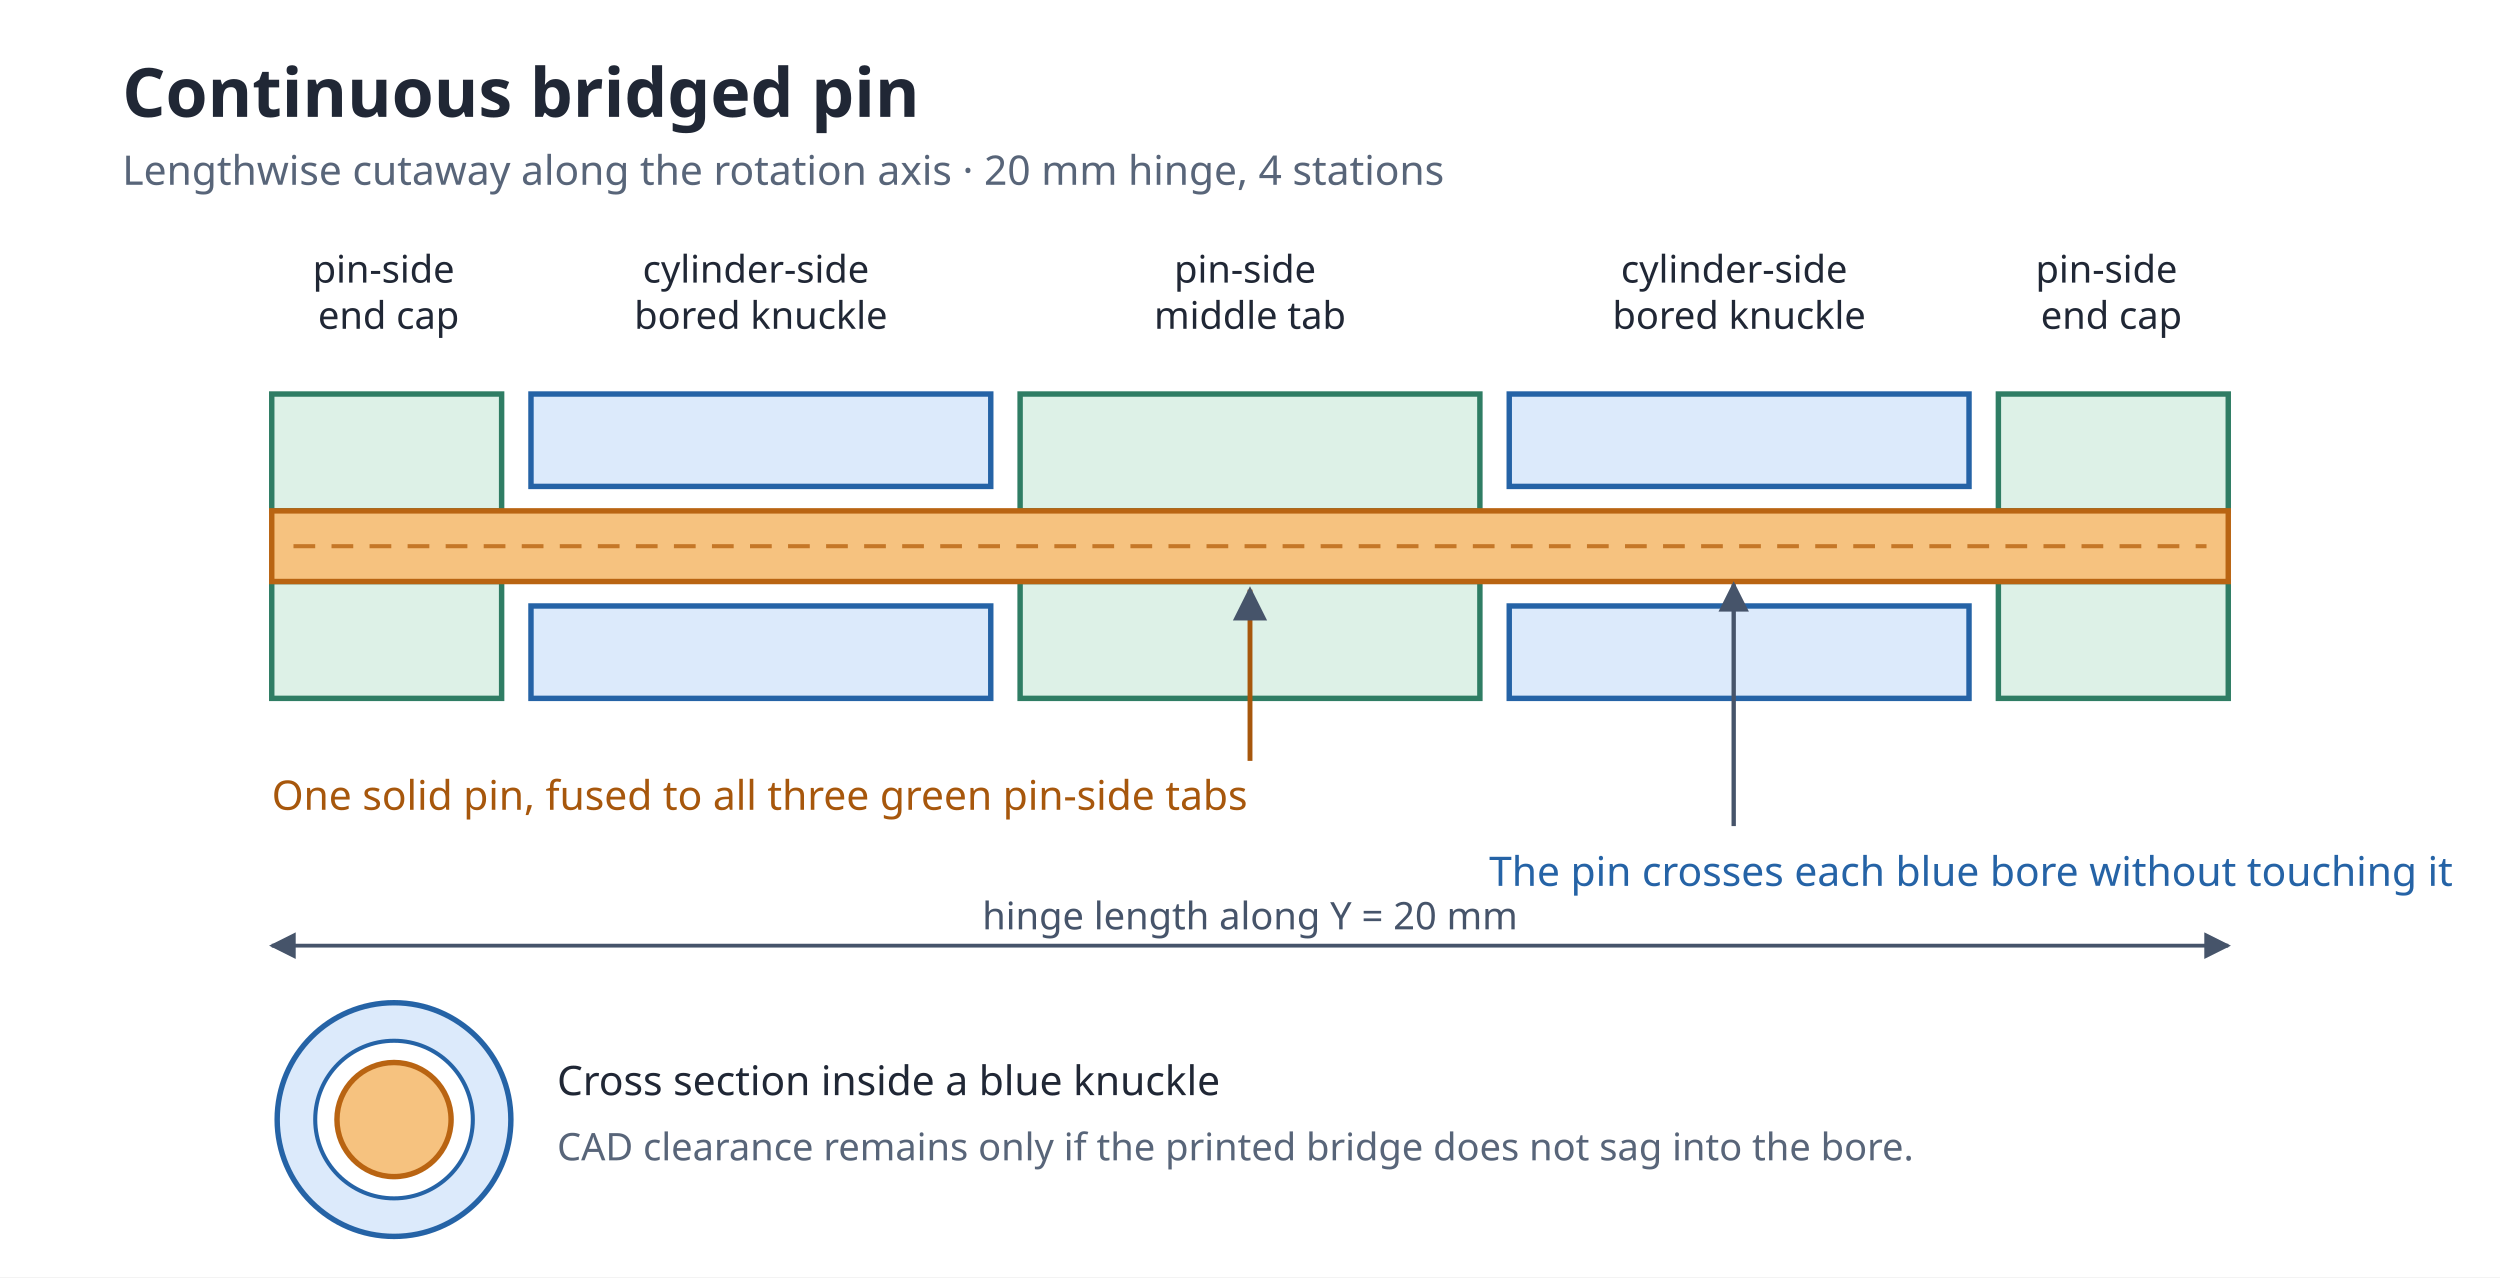
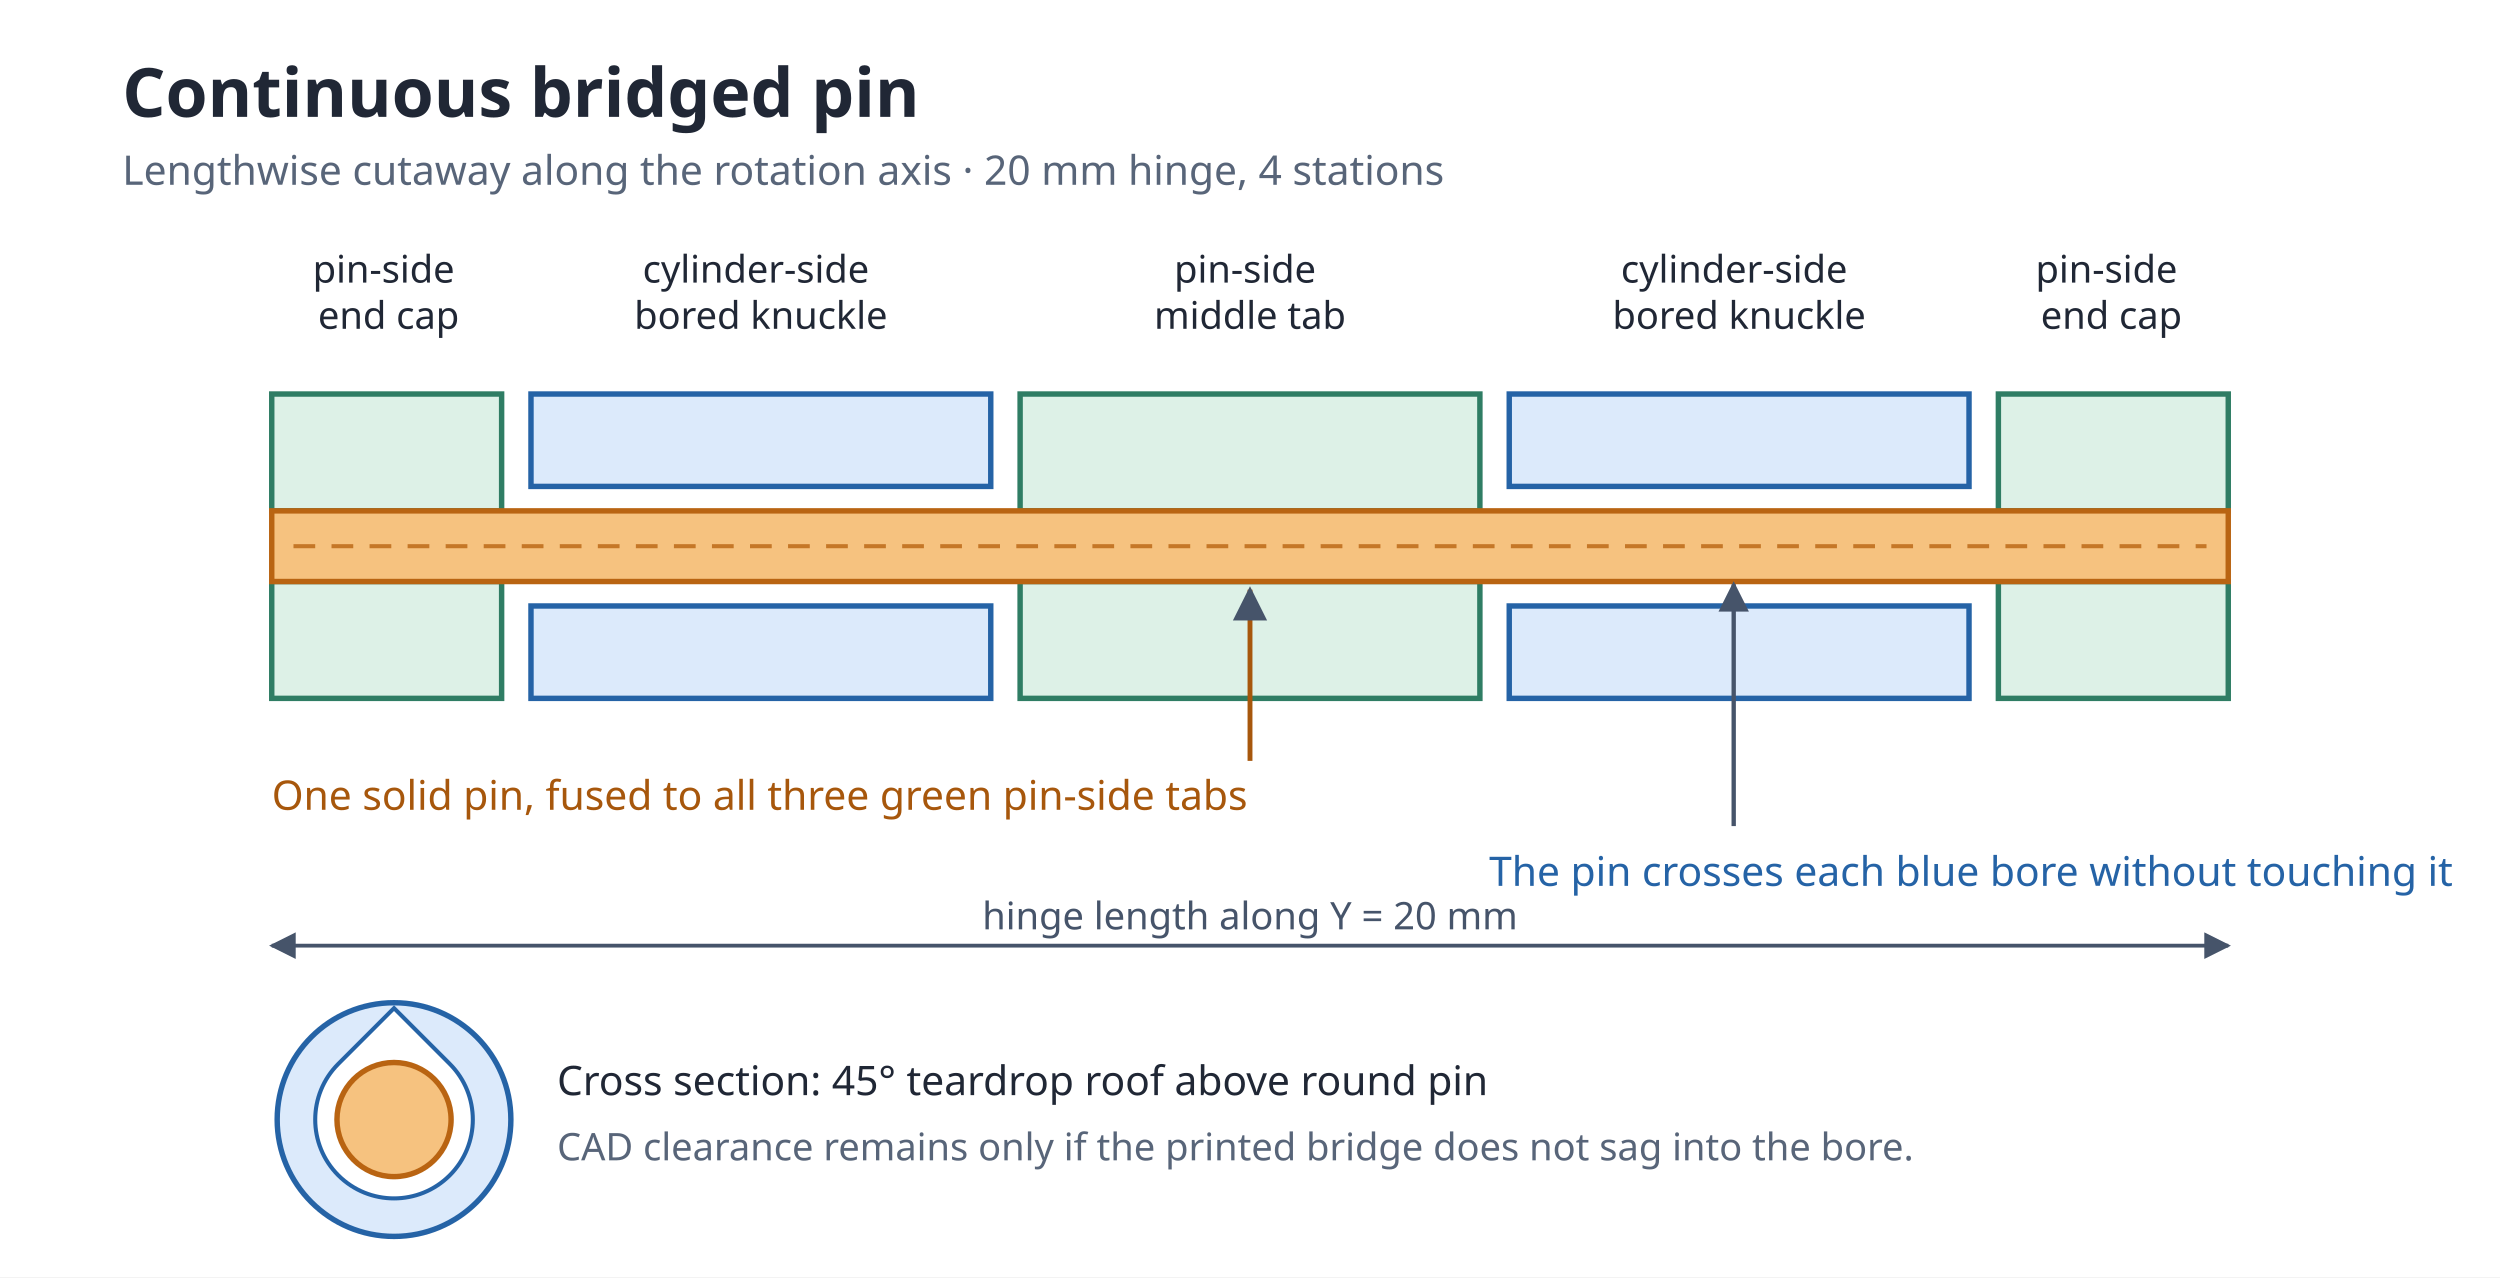
<svg xmlns="http://www.w3.org/2000/svg" viewBox="0 0 920 470" width="920" height="470" role="img" aria-labelledby="title description">
  <defs>
    <marker id="arrow" viewBox="0 0 10 10" refX="9" refY="5" markerWidth="7" markerHeight="7" orient="auto-start-reverse">
      <path d="M 0 0 L 10 5 L 0 10 z" fill="#46546a" />
    </marker>
  </defs>
  <rect width="920" height="470" fill="#fff" />
  <text x="45" y="43" fill="#202735" font-family="sans-serif" font-size="25" font-weight="600">Continuous bridged pin</text>
  <text x="45" y="68" fill="#586579" font-family="sans-serif" font-size="15">Lengthwise cutaway along the rotation axis · 20 mm hinge, 4 stations</text>
  <g font-family="sans-serif" font-size="14" text-anchor="middle" fill="#202735">
    <text x="143" y="104">
      <tspan x="143">pin-side</tspan>
      <tspan x="143" dy="17">end cap</tspan>
    </text>
    <text x="280" y="104">
      <tspan x="280">cylinder-side</tspan>
      <tspan x="280" dy="17">bored knuckle</tspan>
    </text>
    <text x="460" y="104">
      <tspan x="460">pin-side</tspan>
      <tspan x="460" dy="17">middle tab</tspan>
    </text>
    <text x="640" y="104">
      <tspan x="640">cylinder-side</tspan>
      <tspan x="640" dy="17">bored knuckle</tspan>
    </text>
    <text x="777" y="104">
      <tspan x="777">pin-side</tspan>
      <tspan x="777" dy="17">end cap</tspan>
    </text>
  </g>
  <g fill="#dceafb" stroke="#2563a6" stroke-width="2">
    <rect x="195.4" y="145" width="169.2" height="34" />
    <rect x="195.4" y="223" width="169.2" height="34" />
    <rect x="555.4" y="145" width="169.2" height="34" />
    <rect x="555.4" y="223" width="169.2" height="34" />
  </g>
  <g fill="#ddf1e7" stroke="#2f7d64" stroke-width="2">
    <rect x="100" y="145" width="84.6" height="43" />
    <rect x="100" y="214" width="84.6" height="43" />
    <rect x="375.4" y="145" width="169.2" height="43" />
    <rect x="375.4" y="214" width="169.2" height="43" />
    <rect x="735.4" y="145" width="84.6" height="43" />
    <rect x="735.4" y="214" width="84.6" height="43" />
  </g>
  <rect x="100" y="188" width="720" height="26" fill="#f6c27f" stroke="#b96412" stroke-width="2" />
  <line x1="108" y1="201" x2="812" y2="201" stroke="#b96412" stroke-width="1.5" stroke-dasharray="8 6" opacity="0.8" />
  <g font-family="sans-serif" font-size="15" fill="#202735">
    <text x="100" y="298" fill="#a7570c">One solid pin, fused to all three green pin-side tabs</text>
    <line x1="460" y1="280" x2="460" y2="217" stroke="#a7570c" stroke-width="1.8" marker-end="url(#arrow)" />
    <text x="548" y="326" fill="#2563a6">The pin crosses each blue bore without touching it</text>
    <line x1="638" y1="304" x2="638" y2="215" stroke="#46546a" stroke-width="1.6" marker-end="url(#arrow)" />
  </g>
  <line x1="100" y1="348" x2="820" y2="348" stroke="#46546a" stroke-width="1.4" marker-start="url(#arrow)" marker-end="url(#arrow)" />
  <text x="460" y="342" text-anchor="middle" fill="#46546a" font-family="sans-serif" font-size="14">hinge length along Y = 20 mm</text>
  <circle cx="145" cy="412" r="43" fill="#dceafb" stroke="#2563a6" stroke-width="2" />
-   <circle cx="145" cy="412" r="29" fill="#fff" stroke="#2563a6" stroke-width="1.5" />
+   <path d="M124.5 391.5 A29 29 0 1 0 165.5 391.5 L145 371 Z" fill="#fff" stroke="#2563a6" stroke-width="1.5" />
  <circle cx="145" cy="412" r="21" fill="#f6c27f" stroke="#b96412" stroke-width="2" />
-   <text x="205" y="403" fill="#202735" font-family="sans-serif" font-size="15">Cross section inside a blue knuckle</text>
+   <text x="205" y="403" fill="#202735" font-family="sans-serif" font-size="15">Cross section: 45° teardrop roof above round pin</text>
  <text x="205" y="427" fill="#586579" font-family="sans-serif" font-size="14">CAD clearance remains only if the printed bridge does not sag into the bore.</text>
</svg>
